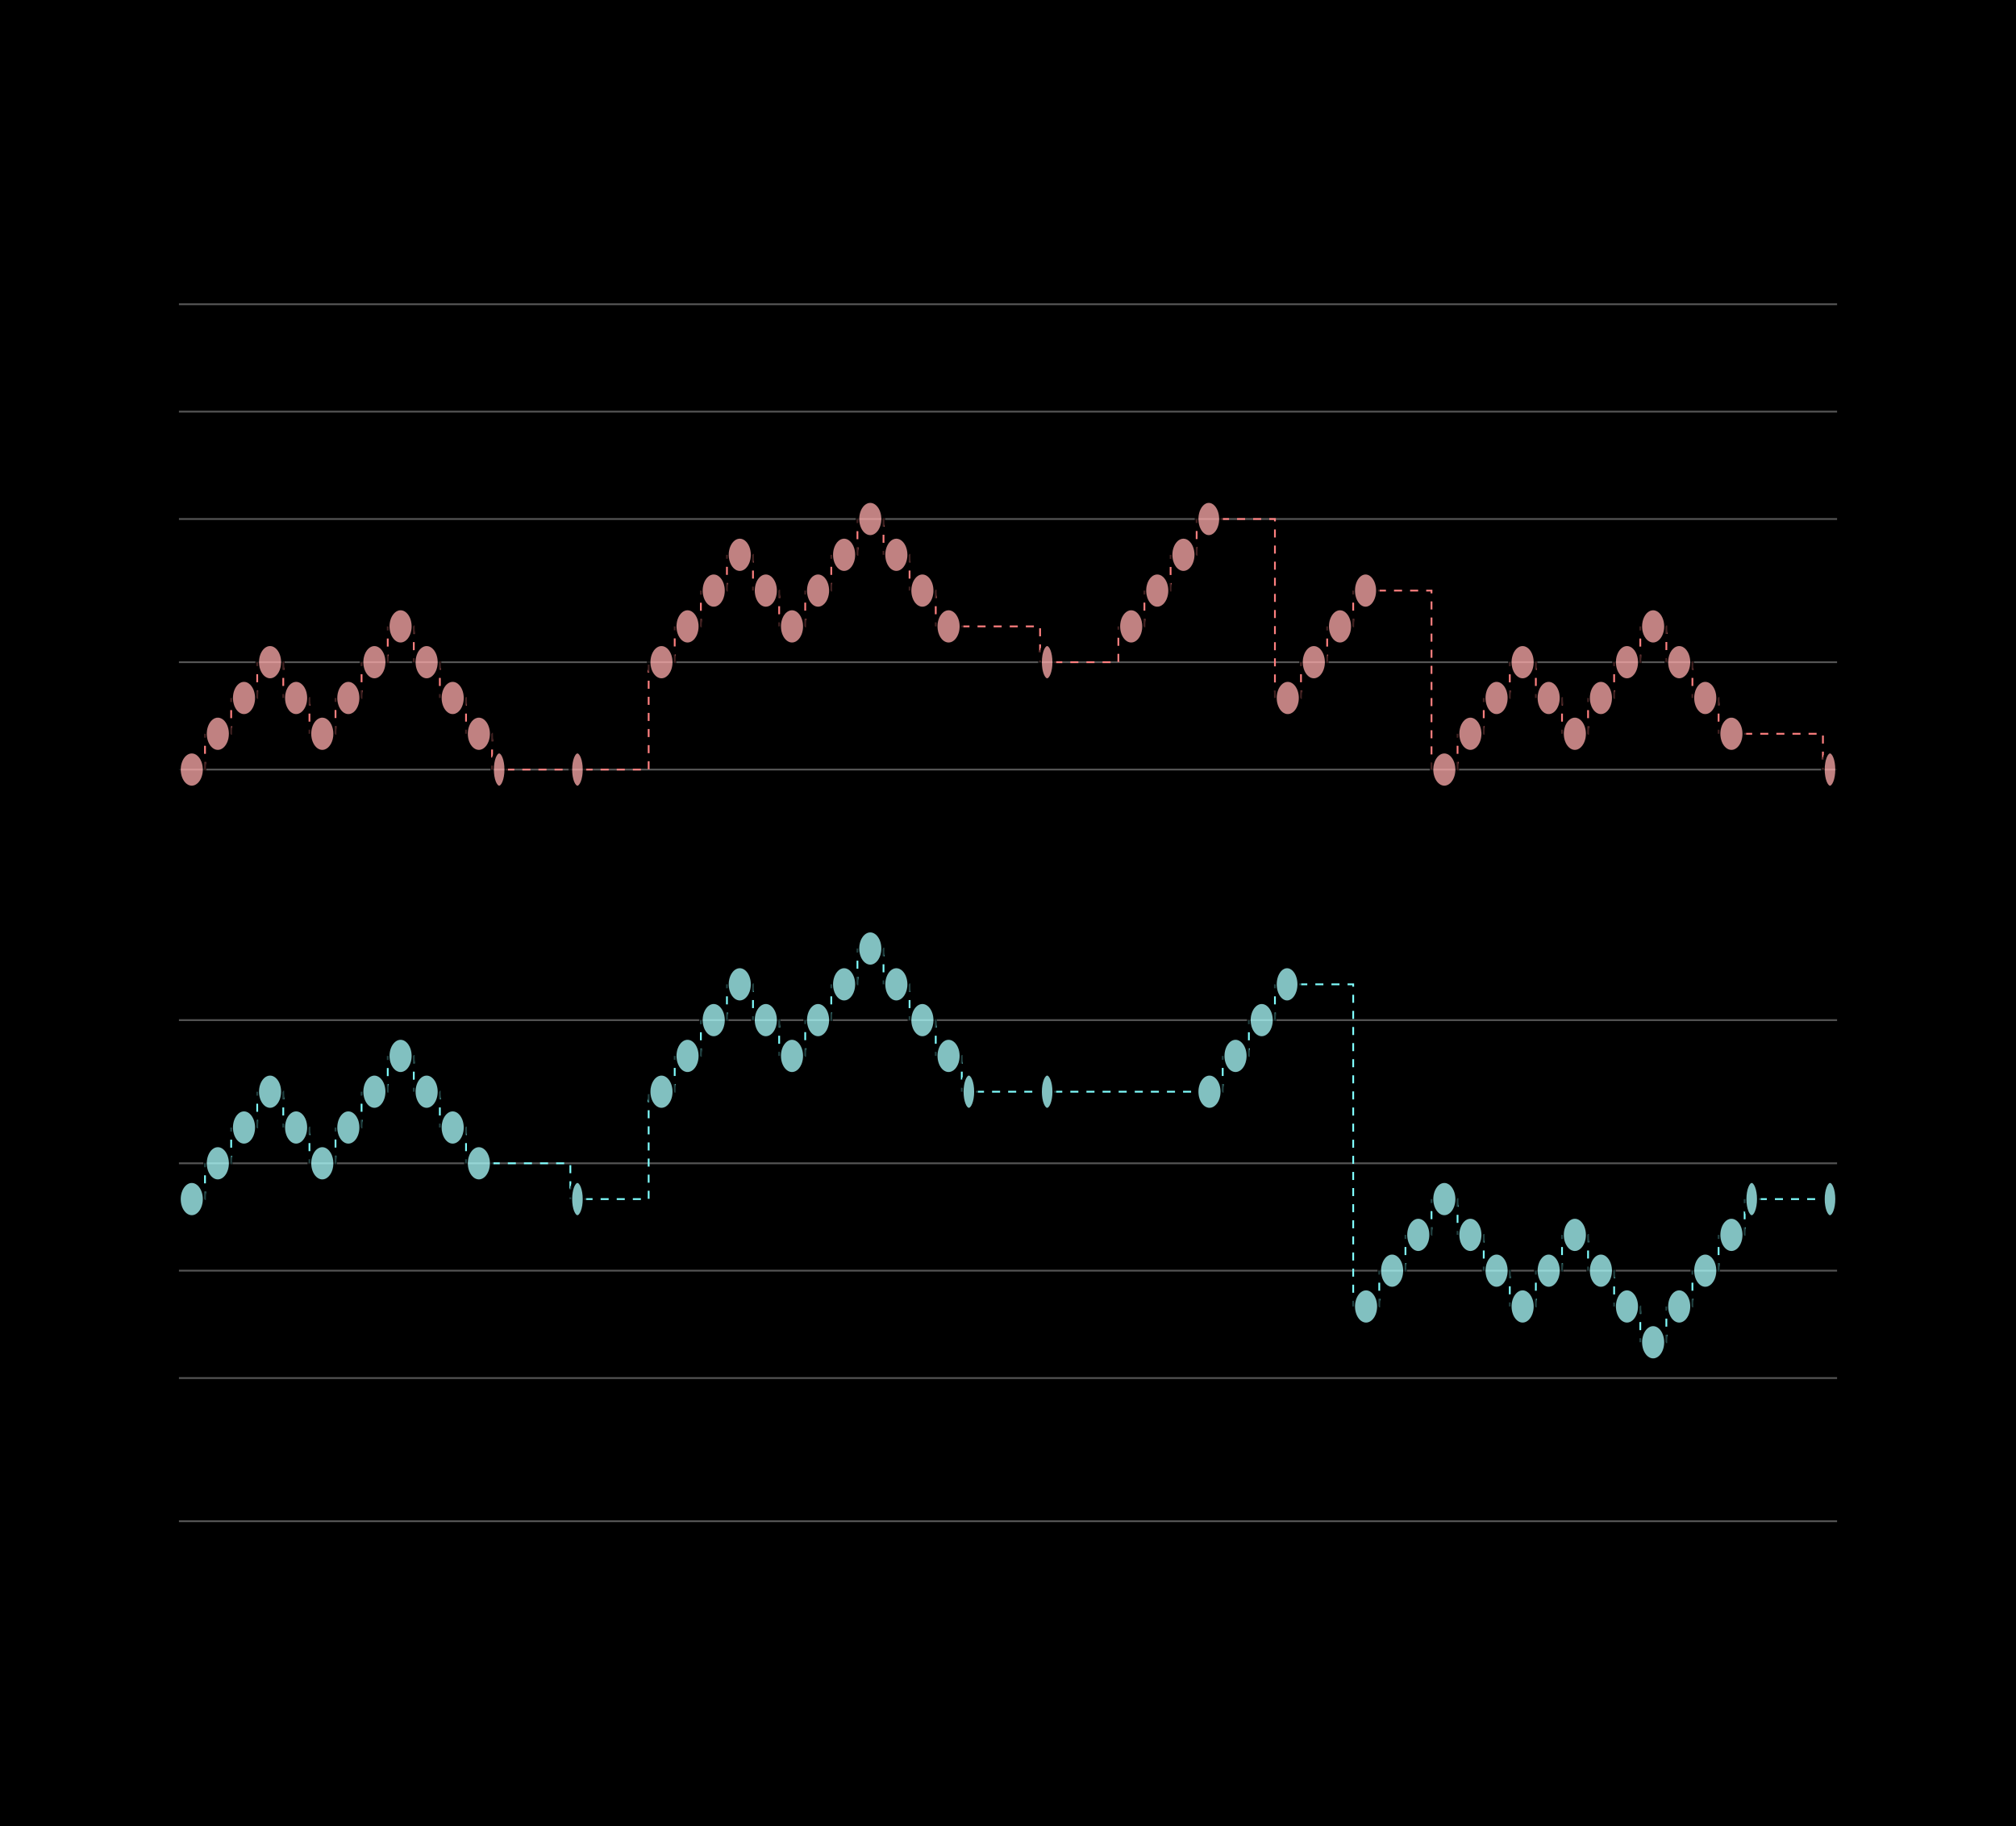
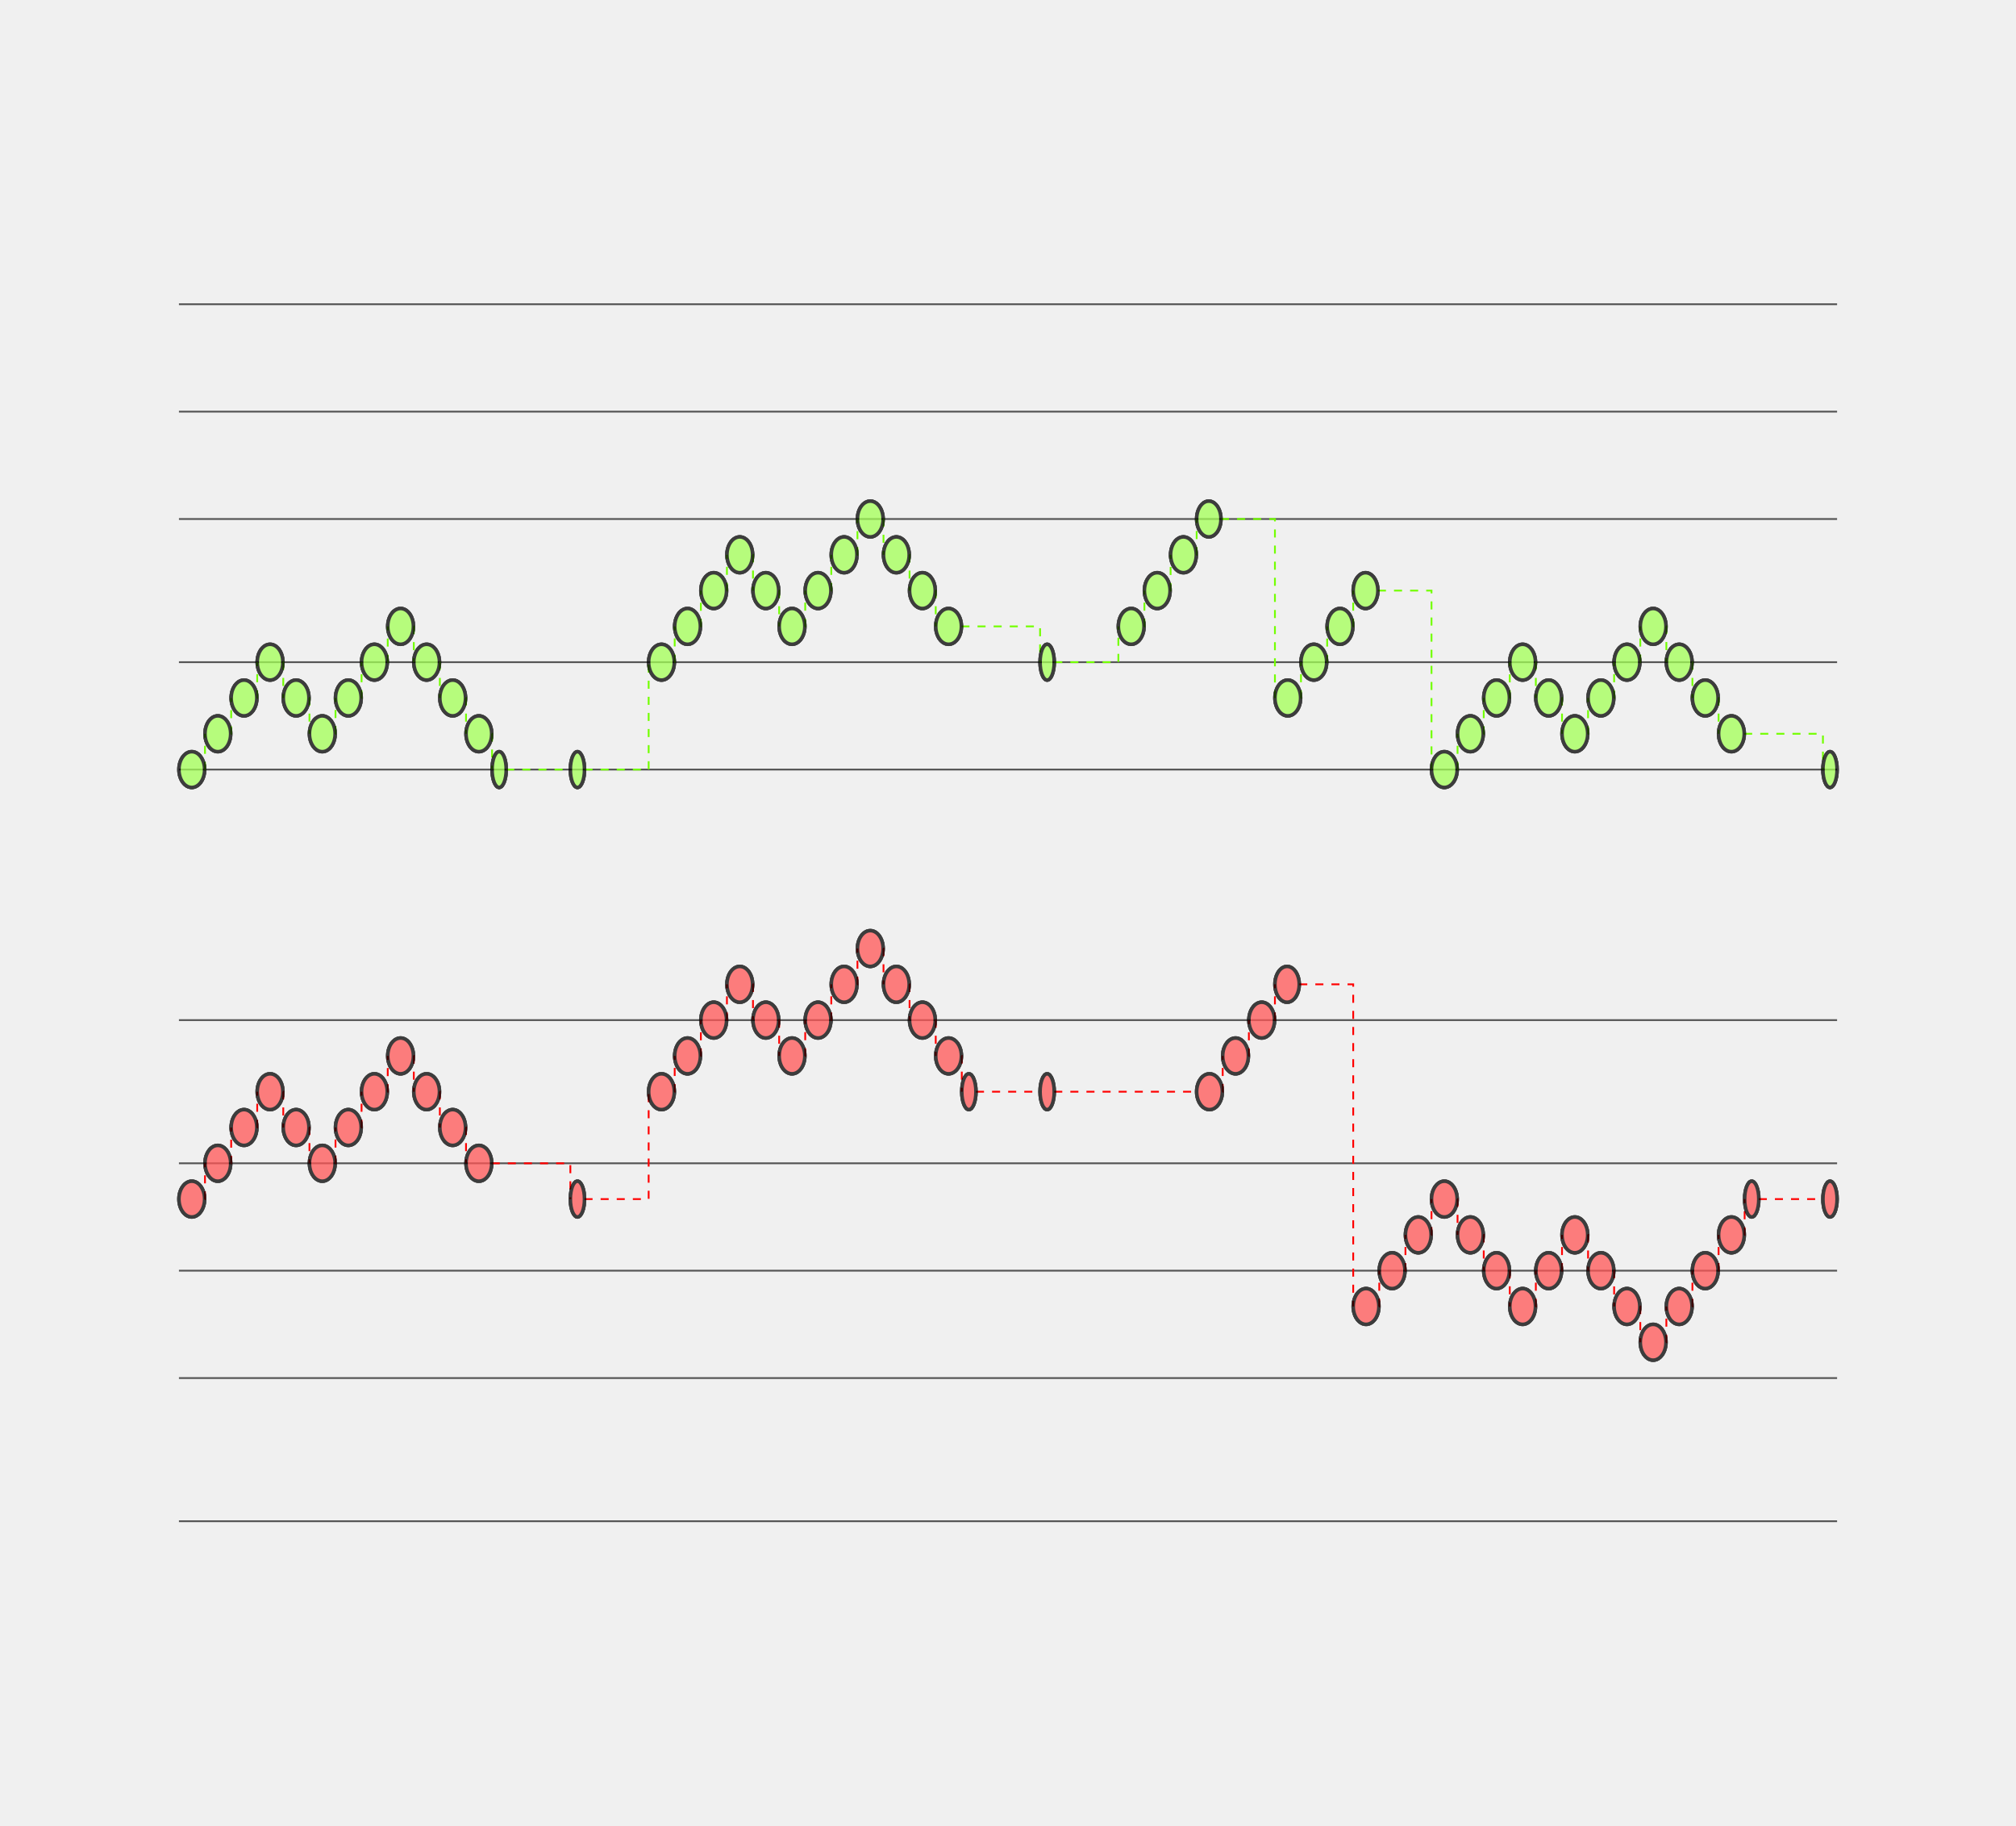
<svg xmlns="http://www.w3.org/2000/svg" version="1.1" viewPort="0 40 13.238 41" viewBox="-50 -50 563.324 510" width="563.324" height="510">
  <filter id="constantOpacity">
    <feComponentTransfer>
      <feFuncA type="table" tableValues="0 .5 .5" />
    </feComponentTransfer>
  </filter>
-   <rect class="background" x="-500%" y="-500%" width="1000%" height="1000%" style="fill:black" />
+   <rect class="background" x="-500%" y="-500%" width="1000%" height="1000%" style="fill:none" />
  <g transform="scale(35, -10) translate(0, -81)">
    <g class="staff-lines" stroke-width="0.5" stroke="#555555">
      <path vector-effect="non-scaling-stroke" d="M0 64.5 L13.238 64.5" />
      <path vector-effect="non-scaling-stroke" d="M0 67.5 L13.238 67.5" />
      <path vector-effect="non-scaling-stroke" d="M0 71.5 L13.238 71.5" />
      <path vector-effect="non-scaling-stroke" d="M0 74.5 L13.238 74.5" />
      <path vector-effect="non-scaling-stroke" d="M0 77.5 L13.238 77.5" />
      <path vector-effect="non-scaling-stroke" d="M0 43.5 L13.238 43.5" />
      <path vector-effect="non-scaling-stroke" d="M0 47.5 L13.238 47.5" />
      <path vector-effect="non-scaling-stroke" d="M0 50.5 L13.238 50.5" />
      <path vector-effect="non-scaling-stroke" d="M0 53.5 L13.238 53.5" />
      <path vector-effect="non-scaling-stroke" d="M0 57.5 L13.238 57.5" />
    </g>
    <g style="stroke-width:1; stroke:black;">
-       <g class="note-lines track-2" fill="none" stroke="hsl(180, 100%, 75%)" stroke-dasharray="2.25" vector-effect="non-scaling-stroke" stroke-width="0.5">
+       <g class="note-lines track-2" fill="none" stroke="hsl(0, 100%, 50%)" stroke-dasharray="2.25" vector-effect="non-scaling-stroke" stroke-width="0.5">
        <path vector-effect="non-scaling-stroke" d=" M0.205 52.5 L0.208 52.5 L0.208 53.5" />
        <path vector-effect="non-scaling-stroke" d=" M0.413 53.5 L0.417 53.5 L0.417 54.5" />
        <path vector-effect="non-scaling-stroke" d=" M0.622 54.5 L0.625 54.5 L0.625 55.5" />
        <path vector-effect="non-scaling-stroke" d=" M0.83 55.5 L0.833 55.5 L0.833 54.5" />
        <path vector-effect="non-scaling-stroke" d=" M1.038 54.5 L1.042 54.5 L1.042 53.5" />
        <path vector-effect="non-scaling-stroke" d=" M1.247 53.5 L1.25 53.5 L1.25 54.5" />
        <path vector-effect="non-scaling-stroke" d=" M1.455 54.5 L1.458 54.5 L1.458 55.5" />
        <path vector-effect="non-scaling-stroke" d=" M1.663 55.5 L1.667 55.5 L1.667 56.5" />
        <path vector-effect="non-scaling-stroke" d=" M1.872 56.5 L1.875 56.5 L1.875 55.5" />
        <path vector-effect="non-scaling-stroke" d=" M2.08 55.5 L2.083 55.5 L2.083 54.5" />
        <path vector-effect="non-scaling-stroke" d=" M2.288 54.5 L2.292 54.5 L2.292 53.5" />
        <path vector-effect="non-scaling-stroke" d=" M2.497 53.5 L3.125 53.5 L3.125 52.5" />
        <path vector-effect="non-scaling-stroke" d=" M3.238 52.5 L3.75 52.5 L3.75 55.5" />
        <path vector-effect="non-scaling-stroke" d=" M3.955 55.5 L3.958 55.5 L3.958 56.5" />
        <path vector-effect="non-scaling-stroke" d=" M4.163 56.5 L4.167 56.5 L4.167 57.5" />
        <path vector-effect="non-scaling-stroke" d=" M4.372 57.5 L4.375 57.5 L4.375 58.5" />
        <path vector-effect="non-scaling-stroke" d=" M4.58 58.5 L4.583 58.5 L4.583 57.5" />
        <path vector-effect="non-scaling-stroke" d=" M4.788 57.5 L4.792 57.5 L4.792 56.5" />
        <path vector-effect="non-scaling-stroke" d=" M4.997 56.5 L5 56.5 L5 57.5" />
        <path vector-effect="non-scaling-stroke" d=" M5.205 57.5 L5.208 57.5 L5.208 58.5" />
        <path vector-effect="non-scaling-stroke" d=" M5.413 58.5 L5.417 58.5 L5.417 59.5" />
        <path vector-effect="non-scaling-stroke" d=" M5.622 59.5 L5.625 59.5 L5.625 58.5" />
        <path vector-effect="non-scaling-stroke" d=" M5.83 58.5 L5.833 58.5 L5.833 57.5" />
        <path vector-effect="non-scaling-stroke" d=" M6.038 57.5 L6.042 57.5 L6.042 56.5" />
        <path vector-effect="non-scaling-stroke" d=" M6.247 56.5 L6.25 56.5 L6.25 55.5" />
        <path vector-effect="non-scaling-stroke" d=" M6.363 55.5 L6.875 55.5 L6.875 55.5" />
        <path vector-effect="non-scaling-stroke" d=" M6.988 55.5 L8.125 55.5 L8.125 55.5" />
        <path vector-effect="non-scaling-stroke" d=" M8.33 55.5 L8.333 55.5 L8.333 56.5" />
        <path vector-effect="non-scaling-stroke" d=" M8.538 56.5 L8.542 56.5 L8.542 57.5" />
        <path vector-effect="non-scaling-stroke" d=" M8.747 57.5 L8.75 57.5 L8.75 58.5" />
        <path vector-effect="non-scaling-stroke" d=" M8.944 58.5 L9.375 58.5 L9.375 49.5" />
        <path vector-effect="non-scaling-stroke" d=" M9.58 49.5 L9.583 49.5 L9.583 50.5" />
        <path vector-effect="non-scaling-stroke" d=" M9.788 50.5 L9.792 50.5 L9.792 51.5" />
        <path vector-effect="non-scaling-stroke" d=" M9.997 51.5 L10 51.5 L10 52.5" />
        <path vector-effect="non-scaling-stroke" d=" M10.205 52.5 L10.208 52.5 L10.208 51.5" />
        <path vector-effect="non-scaling-stroke" d=" M10.413 51.5 L10.417 51.5 L10.417 50.5" />
        <path vector-effect="non-scaling-stroke" d=" M10.621 50.5 L10.625 50.5 L10.625 49.5" />
        <path vector-effect="non-scaling-stroke" d=" M10.83 49.5 L10.833 49.5 L10.833 50.5" />
        <path vector-effect="non-scaling-stroke" d=" M11.038 50.5 L11.042 50.5 L11.042 51.5" />
        <path vector-effect="non-scaling-stroke" d=" M11.246 51.5 L11.25 51.5 L11.25 50.5" />
        <path vector-effect="non-scaling-stroke" d=" M11.455 50.5 L11.458 50.5 L11.458 49.5" />
        <path vector-effect="non-scaling-stroke" d=" M11.663 49.5 L11.667 49.5 L11.667 48.5" />
        <path vector-effect="non-scaling-stroke" d=" M11.871 48.5 L11.875 48.5 L11.875 49.5" />
        <path vector-effect="non-scaling-stroke" d=" M12.08 49.5 L12.083 49.5 L12.083 50.5" />
        <path vector-effect="non-scaling-stroke" d=" M12.288 50.5 L12.292 50.5 L12.292 51.5" />
        <path vector-effect="non-scaling-stroke" d=" M12.496 51.5 L12.5 51.5 L12.5 52.5" />
        <path vector-effect="non-scaling-stroke" d=" M12.613 52.5 L13.125 52.5 L13.125 52.5" />
      </g>
-       <g class="note-lines track-1" fill="none" stroke="hsl(0, 100%, 75%)" stroke-dasharray="2.25" vector-effect="non-scaling-stroke" stroke-width="0.5">
+       <g class="note-lines track-1" fill="none" stroke="hsl(93, 100%, 50%)" stroke-dasharray="2.25" vector-effect="non-scaling-stroke" stroke-width="0.5">
        <path vector-effect="non-scaling-stroke" d=" M0.205 64.5 L0.208 64.5 L0.208 65.5" />
        <path vector-effect="non-scaling-stroke" d=" M0.413 65.5 L0.417 65.5 L0.417 66.5" />
        <path vector-effect="non-scaling-stroke" d=" M0.622 66.5 L0.625 66.5 L0.625 67.5" />
        <path vector-effect="non-scaling-stroke" d=" M0.83 67.5 L0.833 67.5 L0.833 66.5" />
        <path vector-effect="non-scaling-stroke" d=" M1.038 66.5 L1.042 66.5 L1.042 65.5" />
        <path vector-effect="non-scaling-stroke" d=" M1.247 65.5 L1.25 65.5 L1.25 66.5" />
        <path vector-effect="non-scaling-stroke" d=" M1.455 66.5 L1.458 66.5 L1.458 67.5" />
        <path vector-effect="non-scaling-stroke" d=" M1.663 67.5 L1.667 67.5 L1.667 68.5" />
        <path vector-effect="non-scaling-stroke" d=" M1.872 68.5 L1.875 68.5 L1.875 67.5" />
        <path vector-effect="non-scaling-stroke" d=" M2.08 67.5 L2.083 67.5 L2.083 66.5" />
        <path vector-effect="non-scaling-stroke" d=" M2.288 66.5 L2.292 66.5 L2.292 65.5" />
        <path vector-effect="non-scaling-stroke" d=" M2.497 65.5 L2.5 65.5 L2.5 64.5" />
        <path vector-effect="non-scaling-stroke" d=" M2.613 64.5 L3.125 64.5 L3.125 64.5" />
        <path vector-effect="non-scaling-stroke" d=" M3.238 64.5 L3.75 64.5 L3.75 67.5" />
        <path vector-effect="non-scaling-stroke" d=" M3.955 67.5 L3.958 67.5 L3.958 68.5" />
        <path vector-effect="non-scaling-stroke" d=" M4.163 68.5 L4.167 68.5 L4.167 69.5" />
        <path vector-effect="non-scaling-stroke" d=" M4.372 69.5 L4.375 69.5 L4.375 70.5" />
        <path vector-effect="non-scaling-stroke" d=" M4.58 70.5 L4.583 70.5 L4.583 69.5" />
        <path vector-effect="non-scaling-stroke" d=" M4.788 69.5 L4.792 69.5 L4.792 68.5" />
        <path vector-effect="non-scaling-stroke" d=" M4.997 68.5 L5 68.5 L5 69.5" />
        <path vector-effect="non-scaling-stroke" d=" M5.205 69.5 L5.208 69.5 L5.208 70.5" />
        <path vector-effect="non-scaling-stroke" d=" M5.413 70.5 L5.417 70.5 L5.417 71.5" />
        <path vector-effect="non-scaling-stroke" d=" M5.622 71.5 L5.625 71.5 L5.625 70.5" />
        <path vector-effect="non-scaling-stroke" d=" M5.83 70.5 L5.833 70.5 L5.833 69.5" />
        <path vector-effect="non-scaling-stroke" d=" M6.038 69.5 L6.042 69.5 L6.042 68.5" />
        <path vector-effect="non-scaling-stroke" d=" M6.247 68.5 L6.875 68.5 L6.875 67.5" />
        <path vector-effect="non-scaling-stroke" d=" M6.988 67.5 L7.5 67.5 L7.5 68.5" />
        <path vector-effect="non-scaling-stroke" d=" M7.705 68.5 L7.708 68.5 L7.708 69.5" />
        <path vector-effect="non-scaling-stroke" d=" M7.913 69.5 L7.917 69.5 L7.917 70.5" />
        <path vector-effect="non-scaling-stroke" d=" M8.122 70.5 L8.125 70.5 L8.125 71.5" />
        <path vector-effect="non-scaling-stroke" d=" M8.319 71.5 L8.75 71.5 L8.75 66.5" />
        <path vector-effect="non-scaling-stroke" d=" M8.955 66.5 L8.958 66.5 L8.958 67.5" />
        <path vector-effect="non-scaling-stroke" d=" M9.163 67.5 L9.167 67.5 L9.167 68.5" />
        <path vector-effect="non-scaling-stroke" d=" M9.372 68.5 L9.375 68.5 L9.375 69.5" />
        <path vector-effect="non-scaling-stroke" d=" M9.572 69.5 L10 69.5 L10 64.5" />
        <path vector-effect="non-scaling-stroke" d=" M10.205 64.5 L10.208 64.5 L10.208 65.5" />
        <path vector-effect="non-scaling-stroke" d=" M10.413 65.5 L10.417 65.5 L10.417 66.5" />
        <path vector-effect="non-scaling-stroke" d=" M10.621 66.5 L10.625 66.5 L10.625 67.5" />
        <path vector-effect="non-scaling-stroke" d=" M10.83 67.5 L10.833 67.5 L10.833 66.5" />
        <path vector-effect="non-scaling-stroke" d=" M11.038 66.5 L11.042 66.5 L11.042 65.5" />
        <path vector-effect="non-scaling-stroke" d=" M11.246 65.5 L11.25 65.5 L11.25 66.5" />
        <path vector-effect="non-scaling-stroke" d=" M11.455 66.5 L11.458 66.5 L11.458 67.5" />
        <path vector-effect="non-scaling-stroke" d=" M11.663 67.5 L11.667 67.5 L11.667 68.5" />
        <path vector-effect="non-scaling-stroke" d=" M11.871 68.5 L11.875 68.5 L11.875 67.5" />
        <path vector-effect="non-scaling-stroke" d=" M12.08 67.5 L12.083 67.5 L12.083 66.5" />
        <path vector-effect="non-scaling-stroke" d=" M12.288 66.5 L12.292 66.5 L12.292 65.5" />
        <path vector-effect="non-scaling-stroke" d=" M12.496 65.5 L13.125 65.5 L13.125 64.5" />
      </g>
      <g opacity="0.5" class="note-backdrops track-2" style="fill:white;">
        <g class="note key-52 ont-0d000 offt-0d205">
          <rect vector-effect="non-scaling-stroke" rx="1" ry="1" x="0" y="52" width="0.205" height="1" />
        </g>
        <g class="note key-53 ont-0d208 offt-0d413">
          <rect vector-effect="non-scaling-stroke" rx="1" ry="1" x="0.208" y="53" width="0.205" height="1" />
        </g>
        <g class="note key-54 ont-0d417 offt-0d622">
          <rect vector-effect="non-scaling-stroke" rx="1" ry="1" x="0.417" y="54" width="0.205" height="1" />
        </g>
        <g class="note key-55 ont-0d625 offt-0d830">
          <rect vector-effect="non-scaling-stroke" rx="1" ry="1" x="0.625" y="55" width="0.205" height="1" />
        </g>
        <g class="note key-54 ont-0d833 offt-1d038">
          <rect vector-effect="non-scaling-stroke" rx="1" ry="1" x="0.833" y="54" width="0.205" height="1" />
        </g>
        <g class="note key-53 ont-1d042 offt-1d247">
          <rect vector-effect="non-scaling-stroke" rx="1" ry="1" x="1.042" y="53" width="0.205" height="1" />
        </g>
        <g class="note key-54 ont-1d250 offt-1d455">
          <rect vector-effect="non-scaling-stroke" rx="1" ry="1" x="1.25" y="54" width="0.205" height="1" />
        </g>
        <g class="note key-55 ont-1d458 offt-1d663">
          <rect vector-effect="non-scaling-stroke" rx="1" ry="1" x="1.458" y="55" width="0.205" height="1" />
        </g>
        <g class="note key-56 ont-1d667 offt-1d872">
          <rect vector-effect="non-scaling-stroke" rx="1" ry="1" x="1.667" y="56" width="0.205" height="1" />
        </g>
        <g class="note key-55 ont-1d875 offt-2d080">
          <rect vector-effect="non-scaling-stroke" rx="1" ry="1" x="1.875" y="55" width="0.205" height="1" />
        </g>
        <g class="note key-54 ont-2d083 offt-2d288">
          <rect vector-effect="non-scaling-stroke" rx="1" ry="1" x="2.083" y="54" width="0.205" height="1" />
        </g>
        <g class="note key-53 ont-2d292 offt-2d497">
          <rect vector-effect="non-scaling-stroke" rx="1" ry="1" x="2.292" y="53" width="0.205" height="1" />
        </g>
        <g class="note key-52 ont-3d125 offt-3d238">
          <rect vector-effect="non-scaling-stroke" rx="1" ry="1" x="3.125" y="52" width="0.113" height="1" />
        </g>
        <g class="note key-55 ont-3d750 offt-3d955">
          <rect vector-effect="non-scaling-stroke" rx="1" ry="1" x="3.75" y="55" width="0.205" height="1" />
        </g>
        <g class="note key-56 ont-3d958 offt-4d163">
          <rect vector-effect="non-scaling-stroke" rx="1" ry="1" x="3.958" y="56" width="0.205" height="1" />
        </g>
        <g class="note key-57 ont-4d167 offt-4d372">
          <rect vector-effect="non-scaling-stroke" rx="1" ry="1" x="4.167" y="57" width="0.205" height="1" />
        </g>
        <g class="note key-58 ont-4d375 offt-4d580">
          <rect vector-effect="non-scaling-stroke" rx="1" ry="1" x="4.375" y="58" width="0.205" height="1" />
        </g>
        <g class="note key-57 ont-4d583 offt-4d788">
          <rect vector-effect="non-scaling-stroke" rx="1" ry="1" x="4.583" y="57" width="0.205" height="1" />
        </g>
        <g class="note key-56 ont-4d792 offt-4d997">
          <rect vector-effect="non-scaling-stroke" rx="1" ry="1" x="4.792" y="56" width="0.205" height="1" />
        </g>
        <g class="note key-57 ont-5d000 offt-5d205">
          <rect vector-effect="non-scaling-stroke" rx="1" ry="1" x="5" y="57" width="0.205" height="1" />
        </g>
        <g class="note key-58 ont-5d208 offt-5d413">
          <rect vector-effect="non-scaling-stroke" rx="1" ry="1" x="5.208" y="58" width="0.205" height="1" />
        </g>
        <g class="note key-59 ont-5d417 offt-5d622 maxima">
          <rect vector-effect="non-scaling-stroke" rx="1" ry="1" x="5.417" y="59" width="0.205" height="1" />
        </g>
        <g class="note key-58 ont-5d625 offt-5d830">
          <rect vector-effect="non-scaling-stroke" rx="1" ry="1" x="5.625" y="58" width="0.205" height="1" />
        </g>
        <g class="note key-57 ont-5d833 offt-6d038">
          <rect vector-effect="non-scaling-stroke" rx="1" ry="1" x="5.833" y="57" width="0.205" height="1" />
        </g>
        <g class="note key-56 ont-6d042 offt-6d247">
          <rect vector-effect="non-scaling-stroke" rx="1" ry="1" x="6.042" y="56" width="0.205" height="1" />
        </g>
        <g class="note key-55 ont-6d250 offt-6d363">
          <rect vector-effect="non-scaling-stroke" rx="1" ry="1" x="6.25" y="55" width="0.113" height="1" />
        </g>
        <g class="note key-55 ont-6d875 offt-6d988">
          <rect vector-effect="non-scaling-stroke" rx="1" ry="1" x="6.875" y="55" width="0.113" height="1" />
        </g>
        <g class="note key-55 ont-8d125 offt-8d330">
          <rect vector-effect="non-scaling-stroke" rx="1" ry="1" x="8.125" y="55" width="0.205" height="1" />
        </g>
        <g class="note key-56 ont-8d333 offt-8d538">
          <rect vector-effect="non-scaling-stroke" rx="1" ry="1" x="8.333" y="56" width="0.205" height="1" />
        </g>
        <g class="note key-57 ont-8d542 offt-8d747">
          <rect vector-effect="non-scaling-stroke" rx="1" ry="1" x="8.542" y="57" width="0.205" height="1" />
        </g>
        <g class="note key-58 ont-8d750 offt-8d944">
          <rect vector-effect="non-scaling-stroke" rx="1" ry="1" x="8.75" y="58" width="0.194" height="1" />
        </g>
        <g class="note key-49 ont-9d375 offt-9d580">
          <rect vector-effect="non-scaling-stroke" rx="1" ry="1" x="9.375" y="49" width="0.205" height="1" />
        </g>
        <g class="note key-50 ont-9d583 offt-9d788">
          <rect vector-effect="non-scaling-stroke" rx="1" ry="1" x="9.583" y="50" width="0.205" height="1" />
        </g>
        <g class="note key-51 ont-9d792 offt-9d997">
          <rect vector-effect="non-scaling-stroke" rx="1" ry="1" x="9.792" y="51" width="0.205" height="1" />
        </g>
        <g class="note key-52 ont-10d000 offt-10d205">
          <rect vector-effect="non-scaling-stroke" rx="1" ry="1" x="10" y="52" width="0.205" height="1" />
        </g>
        <g class="note key-51 ont-10d208 offt-10d413">
          <rect vector-effect="non-scaling-stroke" rx="1" ry="1" x="10.208" y="51" width="0.205" height="1" />
        </g>
        <g class="note key-50 ont-10d417 offt-10d622">
          <rect vector-effect="non-scaling-stroke" rx="1" ry="1" x="10.417" y="50" width="0.205" height="1" />
        </g>
        <g class="note key-49 ont-10d625 offt-10d830">
          <rect vector-effect="non-scaling-stroke" rx="1" ry="1" x="10.625" y="49" width="0.205" height="1" />
        </g>
        <g class="note key-50 ont-10d833 offt-11d038">
          <rect vector-effect="non-scaling-stroke" rx="1" ry="1" x="10.833" y="50" width="0.205" height="1" />
        </g>
        <g class="note key-51 ont-11d042 offt-11d247">
          <rect vector-effect="non-scaling-stroke" rx="1" ry="1" x="11.042" y="51" width="0.205" height="1" />
        </g>
        <g class="note key-50 ont-11d250 offt-11d455">
          <rect vector-effect="non-scaling-stroke" rx="1" ry="1" x="11.25" y="50" width="0.205" height="1" />
        </g>
        <g class="note key-49 ont-11d458 offt-11d663">
          <rect vector-effect="non-scaling-stroke" rx="1" ry="1" x="11.458" y="49" width="0.205" height="1" />
        </g>
        <g class="note key-48 ont-11d667 offt-11d872 minima">
          <rect vector-effect="non-scaling-stroke" rx="1" ry="1" x="11.667" y="48" width="0.205" height="1" />
        </g>
        <g class="note key-49 ont-11d875 offt-12d080">
          <rect vector-effect="non-scaling-stroke" rx="1" ry="1" x="11.875" y="49" width="0.205" height="1" />
        </g>
        <g class="note key-50 ont-12d083 offt-12d288">
          <rect vector-effect="non-scaling-stroke" rx="1" ry="1" x="12.083" y="50" width="0.205" height="1" />
        </g>
        <g class="note key-51 ont-12d292 offt-12d497">
          <rect vector-effect="non-scaling-stroke" rx="1" ry="1" x="12.292" y="51" width="0.205" height="1" />
        </g>
        <g class="note key-52 ont-12d500 offt-12d613">
          <rect vector-effect="non-scaling-stroke" rx="1" ry="1" x="12.5" y="52" width="0.113" height="1" />
        </g>
        <g class="note key-52 ont-13d125 offt-13d238">
          <rect vector-effect="non-scaling-stroke" rx="1" ry="1" x="13.125" y="52" width="0.113" height="1" />
        </g>
      </g>
      <g opacity="0.5" class="note-backdrops track-1" style="fill:white;">
        <g class="note key-64 ont-0d000 offt-0d205 minima">
          <rect vector-effect="non-scaling-stroke" rx="1" ry="1" x="0" y="64" width="0.205" height="1" />
        </g>
        <g class="note key-65 ont-0d208 offt-0d413">
          <rect vector-effect="non-scaling-stroke" rx="1" ry="1" x="0.208" y="65" width="0.205" height="1" />
        </g>
        <g class="note key-66 ont-0d417 offt-0d622">
          <rect vector-effect="non-scaling-stroke" rx="1" ry="1" x="0.417" y="66" width="0.205" height="1" />
        </g>
        <g class="note key-67 ont-0d625 offt-0d830">
          <rect vector-effect="non-scaling-stroke" rx="1" ry="1" x="0.625" y="67" width="0.205" height="1" />
        </g>
        <g class="note key-66 ont-0d833 offt-1d038">
          <rect vector-effect="non-scaling-stroke" rx="1" ry="1" x="0.833" y="66" width="0.205" height="1" />
        </g>
        <g class="note key-65 ont-1d042 offt-1d247">
          <rect vector-effect="non-scaling-stroke" rx="1" ry="1" x="1.042" y="65" width="0.205" height="1" />
        </g>
        <g class="note key-66 ont-1d250 offt-1d455">
          <rect vector-effect="non-scaling-stroke" rx="1" ry="1" x="1.25" y="66" width="0.205" height="1" />
        </g>
        <g class="note key-67 ont-1d458 offt-1d663">
          <rect vector-effect="non-scaling-stroke" rx="1" ry="1" x="1.458" y="67" width="0.205" height="1" />
        </g>
        <g class="note key-68 ont-1d667 offt-1d872">
          <rect vector-effect="non-scaling-stroke" rx="1" ry="1" x="1.667" y="68" width="0.205" height="1" />
        </g>
        <g class="note key-67 ont-1d875 offt-2d080">
          <rect vector-effect="non-scaling-stroke" rx="1" ry="1" x="1.875" y="67" width="0.205" height="1" />
        </g>
        <g class="note key-66 ont-2d083 offt-2d288">
          <rect vector-effect="non-scaling-stroke" rx="1" ry="1" x="2.083" y="66" width="0.205" height="1" />
        </g>
        <g class="note key-65 ont-2d292 offt-2d497">
          <rect vector-effect="non-scaling-stroke" rx="1" ry="1" x="2.292" y="65" width="0.205" height="1" />
        </g>
        <g class="note key-64 ont-2d500 offt-2d613 minima">
          <rect vector-effect="non-scaling-stroke" rx="1" ry="1" x="2.5" y="64" width="0.113" height="1" />
        </g>
        <g class="note key-64 ont-3d125 offt-3d238 minima">
          <rect vector-effect="non-scaling-stroke" rx="1" ry="1" x="3.125" y="64" width="0.113" height="1" />
        </g>
        <g class="note key-67 ont-3d750 offt-3d955">
          <rect vector-effect="non-scaling-stroke" rx="1" ry="1" x="3.75" y="67" width="0.205" height="1" />
        </g>
        <g class="note key-68 ont-3d958 offt-4d163">
          <rect vector-effect="non-scaling-stroke" rx="1" ry="1" x="3.958" y="68" width="0.205" height="1" />
        </g>
        <g class="note key-69 ont-4d167 offt-4d372">
          <rect vector-effect="non-scaling-stroke" rx="1" ry="1" x="4.167" y="69" width="0.205" height="1" />
        </g>
        <g class="note key-70 ont-4d375 offt-4d580">
          <rect vector-effect="non-scaling-stroke" rx="1" ry="1" x="4.375" y="70" width="0.205" height="1" />
        </g>
        <g class="note key-69 ont-4d583 offt-4d788">
          <rect vector-effect="non-scaling-stroke" rx="1" ry="1" x="4.583" y="69" width="0.205" height="1" />
        </g>
        <g class="note key-68 ont-4d792 offt-4d997">
          <rect vector-effect="non-scaling-stroke" rx="1" ry="1" x="4.792" y="68" width="0.205" height="1" />
        </g>
        <g class="note key-69 ont-5d000 offt-5d205">
          <rect vector-effect="non-scaling-stroke" rx="1" ry="1" x="5" y="69" width="0.205" height="1" />
        </g>
        <g class="note key-70 ont-5d208 offt-5d413">
          <rect vector-effect="non-scaling-stroke" rx="1" ry="1" x="5.208" y="70" width="0.205" height="1" />
        </g>
        <g class="note key-71 ont-5d417 offt-5d622 maxima">
          <rect vector-effect="non-scaling-stroke" rx="1" ry="1" x="5.417" y="71" width="0.205" height="1" />
        </g>
        <g class="note key-70 ont-5d625 offt-5d830">
          <rect vector-effect="non-scaling-stroke" rx="1" ry="1" x="5.625" y="70" width="0.205" height="1" />
        </g>
        <g class="note key-69 ont-5d833 offt-6d038">
          <rect vector-effect="non-scaling-stroke" rx="1" ry="1" x="5.833" y="69" width="0.205" height="1" />
        </g>
        <g class="note key-68 ont-6d042 offt-6d247">
          <rect vector-effect="non-scaling-stroke" rx="1" ry="1" x="6.042" y="68" width="0.205" height="1" />
        </g>
        <g class="note key-67 ont-6d875 offt-6d988">
          <rect vector-effect="non-scaling-stroke" rx="1" ry="1" x="6.875" y="67" width="0.113" height="1" />
        </g>
        <g class="note key-68 ont-7d500 offt-7d705">
          <rect vector-effect="non-scaling-stroke" rx="1" ry="1" x="7.5" y="68" width="0.205" height="1" />
        </g>
        <g class="note key-69 ont-7d708 offt-7d913">
          <rect vector-effect="non-scaling-stroke" rx="1" ry="1" x="7.708" y="69" width="0.205" height="1" />
        </g>
        <g class="note key-70 ont-7d917 offt-8d122">
          <rect vector-effect="non-scaling-stroke" rx="1" ry="1" x="7.917" y="70" width="0.205" height="1" />
        </g>
        <g class="note key-71 ont-8d125 offt-8d319 maxima">
          <rect vector-effect="non-scaling-stroke" rx="1" ry="1" x="8.125" y="71" width="0.194" height="1" />
        </g>
        <g class="note key-66 ont-8d750 offt-8d955">
          <rect vector-effect="non-scaling-stroke" rx="1" ry="1" x="8.75" y="66" width="0.205" height="1" />
        </g>
        <g class="note key-67 ont-8d958 offt-9d163">
          <rect vector-effect="non-scaling-stroke" rx="1" ry="1" x="8.958" y="67" width="0.205" height="1" />
        </g>
        <g class="note key-68 ont-9d167 offt-9d372">
          <rect vector-effect="non-scaling-stroke" rx="1" ry="1" x="9.167" y="68" width="0.205" height="1" />
        </g>
        <g class="note key-69 ont-9d375 offt-9d572">
          <rect vector-effect="non-scaling-stroke" rx="1" ry="1" x="9.375" y="69" width="0.197" height="1" />
        </g>
        <g class="note key-64 ont-10d000 offt-10d205 minima">
          <rect vector-effect="non-scaling-stroke" rx="1" ry="1" x="10" y="64" width="0.205" height="1" />
        </g>
        <g class="note key-65 ont-10d208 offt-10d413">
          <rect vector-effect="non-scaling-stroke" rx="1" ry="1" x="10.208" y="65" width="0.205" height="1" />
        </g>
        <g class="note key-66 ont-10d417 offt-10d622">
          <rect vector-effect="non-scaling-stroke" rx="1" ry="1" x="10.417" y="66" width="0.205" height="1" />
        </g>
        <g class="note key-67 ont-10d625 offt-10d830">
          <rect vector-effect="non-scaling-stroke" rx="1" ry="1" x="10.625" y="67" width="0.205" height="1" />
        </g>
        <g class="note key-66 ont-10d833 offt-11d038">
          <rect vector-effect="non-scaling-stroke" rx="1" ry="1" x="10.833" y="66" width="0.205" height="1" />
        </g>
        <g class="note key-65 ont-11d042 offt-11d247">
          <rect vector-effect="non-scaling-stroke" rx="1" ry="1" x="11.042" y="65" width="0.205" height="1" />
        </g>
        <g class="note key-66 ont-11d250 offt-11d455">
          <rect vector-effect="non-scaling-stroke" rx="1" ry="1" x="11.25" y="66" width="0.205" height="1" />
        </g>
        <g class="note key-67 ont-11d458 offt-11d663">
          <rect vector-effect="non-scaling-stroke" rx="1" ry="1" x="11.458" y="67" width="0.205" height="1" />
        </g>
        <g class="note key-68 ont-11d667 offt-11d872">
          <rect vector-effect="non-scaling-stroke" rx="1" ry="1" x="11.667" y="68" width="0.205" height="1" />
        </g>
        <g class="note key-67 ont-11d875 offt-12d080">
          <rect vector-effect="non-scaling-stroke" rx="1" ry="1" x="11.875" y="67" width="0.205" height="1" />
        </g>
        <g class="note key-66 ont-12d083 offt-12d288">
          <rect vector-effect="non-scaling-stroke" rx="1" ry="1" x="12.083" y="66" width="0.205" height="1" />
        </g>
        <g class="note key-65 ont-12d292 offt-12d497">
          <rect vector-effect="non-scaling-stroke" rx="1" ry="1" x="12.292" y="65" width="0.205" height="1" />
        </g>
        <g class="note key-64 ont-13d125 offt-13d238 minima">
          <rect vector-effect="non-scaling-stroke" rx="1" ry="1" x="13.125" y="64" width="0.113" height="1" />
        </g>
      </g>
-       <g class="track-2" filter="url(#constantOpacity)" style="opacity:1; fill:hsl(180, 100%, 75%);">
+       <g class="track-2" filter="url(#constantOpacity)" style="opacity:1; fill:hsl(00, 100%, 50%);">
        <g class="note key-52 ont-0d000 offt-0d205">
          <rect vector-effect="non-scaling-stroke" rx="1" ry="1" x="0" y="52" width="0.205" height="1" />
        </g>
        <g class="note key-53 ont-0d208 offt-0d413">
          <rect vector-effect="non-scaling-stroke" rx="1" ry="1" x="0.208" y="53" width="0.205" height="1" />
        </g>
        <g class="note key-54 ont-0d417 offt-0d622">
          <rect vector-effect="non-scaling-stroke" rx="1" ry="1" x="0.417" y="54" width="0.205" height="1" />
        </g>
        <g class="note key-55 ont-0d625 offt-0d830">
          <rect vector-effect="non-scaling-stroke" rx="1" ry="1" x="0.625" y="55" width="0.205" height="1" />
        </g>
        <g class="note key-54 ont-0d833 offt-1d038">
          <rect vector-effect="non-scaling-stroke" rx="1" ry="1" x="0.833" y="54" width="0.205" height="1" />
        </g>
        <g class="note key-53 ont-1d042 offt-1d247">
          <rect vector-effect="non-scaling-stroke" rx="1" ry="1" x="1.042" y="53" width="0.205" height="1" />
        </g>
        <g class="note key-54 ont-1d250 offt-1d455">
          <rect vector-effect="non-scaling-stroke" rx="1" ry="1" x="1.25" y="54" width="0.205" height="1" />
        </g>
        <g class="note key-55 ont-1d458 offt-1d663">
          <rect vector-effect="non-scaling-stroke" rx="1" ry="1" x="1.458" y="55" width="0.205" height="1" />
        </g>
        <g class="note key-56 ont-1d667 offt-1d872">
          <rect vector-effect="non-scaling-stroke" rx="1" ry="1" x="1.667" y="56" width="0.205" height="1" />
        </g>
        <g class="note key-55 ont-1d875 offt-2d080">
          <rect vector-effect="non-scaling-stroke" rx="1" ry="1" x="1.875" y="55" width="0.205" height="1" />
        </g>
        <g class="note key-54 ont-2d083 offt-2d288">
          <rect vector-effect="non-scaling-stroke" rx="1" ry="1" x="2.083" y="54" width="0.205" height="1" />
        </g>
        <g class="note key-53 ont-2d292 offt-2d497">
          <rect vector-effect="non-scaling-stroke" rx="1" ry="1" x="2.292" y="53" width="0.205" height="1" />
        </g>
        <g class="note key-52 ont-3d125 offt-3d238">
          <rect vector-effect="non-scaling-stroke" rx="1" ry="1" x="3.125" y="52" width="0.113" height="1" />
        </g>
        <g class="note key-55 ont-3d750 offt-3d955">
          <rect vector-effect="non-scaling-stroke" rx="1" ry="1" x="3.75" y="55" width="0.205" height="1" />
        </g>
        <g class="note key-56 ont-3d958 offt-4d163">
          <rect vector-effect="non-scaling-stroke" rx="1" ry="1" x="3.958" y="56" width="0.205" height="1" />
        </g>
        <g class="note key-57 ont-4d167 offt-4d372">
          <rect vector-effect="non-scaling-stroke" rx="1" ry="1" x="4.167" y="57" width="0.205" height="1" />
        </g>
        <g class="note key-58 ont-4d375 offt-4d580">
          <rect vector-effect="non-scaling-stroke" rx="1" ry="1" x="4.375" y="58" width="0.205" height="1" />
        </g>
        <g class="note key-57 ont-4d583 offt-4d788">
          <rect vector-effect="non-scaling-stroke" rx="1" ry="1" x="4.583" y="57" width="0.205" height="1" />
        </g>
        <g class="note key-56 ont-4d792 offt-4d997">
          <rect vector-effect="non-scaling-stroke" rx="1" ry="1" x="4.792" y="56" width="0.205" height="1" />
        </g>
        <g class="note key-57 ont-5d000 offt-5d205">
          <rect vector-effect="non-scaling-stroke" rx="1" ry="1" x="5" y="57" width="0.205" height="1" />
        </g>
        <g class="note key-58 ont-5d208 offt-5d413">
          <rect vector-effect="non-scaling-stroke" rx="1" ry="1" x="5.208" y="58" width="0.205" height="1" />
        </g>
        <g class="note key-59 ont-5d417 offt-5d622 maxima">
          <rect vector-effect="non-scaling-stroke" rx="1" ry="1" x="5.417" y="59" width="0.205" height="1" />
        </g>
        <g class="note key-58 ont-5d625 offt-5d830">
          <rect vector-effect="non-scaling-stroke" rx="1" ry="1" x="5.625" y="58" width="0.205" height="1" />
        </g>
        <g class="note key-57 ont-5d833 offt-6d038">
          <rect vector-effect="non-scaling-stroke" rx="1" ry="1" x="5.833" y="57" width="0.205" height="1" />
        </g>
        <g class="note key-56 ont-6d042 offt-6d247">
          <rect vector-effect="non-scaling-stroke" rx="1" ry="1" x="6.042" y="56" width="0.205" height="1" />
        </g>
        <g class="note key-55 ont-6d250 offt-6d363">
          <rect vector-effect="non-scaling-stroke" rx="1" ry="1" x="6.25" y="55" width="0.113" height="1" />
        </g>
        <g class="note key-55 ont-6d875 offt-6d988">
          <rect vector-effect="non-scaling-stroke" rx="1" ry="1" x="6.875" y="55" width="0.113" height="1" />
        </g>
        <g class="note key-55 ont-8d125 offt-8d330">
          <rect vector-effect="non-scaling-stroke" rx="1" ry="1" x="8.125" y="55" width="0.205" height="1" />
        </g>
        <g class="note key-56 ont-8d333 offt-8d538">
          <rect vector-effect="non-scaling-stroke" rx="1" ry="1" x="8.333" y="56" width="0.205" height="1" />
        </g>
        <g class="note key-57 ont-8d542 offt-8d747">
          <rect vector-effect="non-scaling-stroke" rx="1" ry="1" x="8.542" y="57" width="0.205" height="1" />
        </g>
        <g class="note key-58 ont-8d750 offt-8d944">
          <rect vector-effect="non-scaling-stroke" rx="1" ry="1" x="8.75" y="58" width="0.194" height="1" />
        </g>
        <g class="note key-49 ont-9d375 offt-9d580">
          <rect vector-effect="non-scaling-stroke" rx="1" ry="1" x="9.375" y="49" width="0.205" height="1" />
        </g>
        <g class="note key-50 ont-9d583 offt-9d788">
          <rect vector-effect="non-scaling-stroke" rx="1" ry="1" x="9.583" y="50" width="0.205" height="1" />
        </g>
        <g class="note key-51 ont-9d792 offt-9d997">
          <rect vector-effect="non-scaling-stroke" rx="1" ry="1" x="9.792" y="51" width="0.205" height="1" />
        </g>
        <g class="note key-52 ont-10d000 offt-10d205">
          <rect vector-effect="non-scaling-stroke" rx="1" ry="1" x="10" y="52" width="0.205" height="1" />
        </g>
        <g class="note key-51 ont-10d208 offt-10d413">
          <rect vector-effect="non-scaling-stroke" rx="1" ry="1" x="10.208" y="51" width="0.205" height="1" />
        </g>
        <g class="note key-50 ont-10d417 offt-10d622">
          <rect vector-effect="non-scaling-stroke" rx="1" ry="1" x="10.417" y="50" width="0.205" height="1" />
        </g>
        <g class="note key-49 ont-10d625 offt-10d830">
          <rect vector-effect="non-scaling-stroke" rx="1" ry="1" x="10.625" y="49" width="0.205" height="1" />
        </g>
        <g class="note key-50 ont-10d833 offt-11d038">
          <rect vector-effect="non-scaling-stroke" rx="1" ry="1" x="10.833" y="50" width="0.205" height="1" />
        </g>
        <g class="note key-51 ont-11d042 offt-11d247">
          <rect vector-effect="non-scaling-stroke" rx="1" ry="1" x="11.042" y="51" width="0.205" height="1" />
        </g>
        <g class="note key-50 ont-11d250 offt-11d455">
          <rect vector-effect="non-scaling-stroke" rx="1" ry="1" x="11.25" y="50" width="0.205" height="1" />
        </g>
        <g class="note key-49 ont-11d458 offt-11d663">
          <rect vector-effect="non-scaling-stroke" rx="1" ry="1" x="11.458" y="49" width="0.205" height="1" />
        </g>
        <g class="note key-48 ont-11d667 offt-11d872 minima">
          <rect vector-effect="non-scaling-stroke" rx="1" ry="1" x="11.667" y="48" width="0.205" height="1" />
        </g>
        <g class="note key-49 ont-11d875 offt-12d080">
          <rect vector-effect="non-scaling-stroke" rx="1" ry="1" x="11.875" y="49" width="0.205" height="1" />
        </g>
        <g class="note key-50 ont-12d083 offt-12d288">
          <rect vector-effect="non-scaling-stroke" rx="1" ry="1" x="12.083" y="50" width="0.205" height="1" />
        </g>
        <g class="note key-51 ont-12d292 offt-12d497">
          <rect vector-effect="non-scaling-stroke" rx="1" ry="1" x="12.292" y="51" width="0.205" height="1" />
        </g>
        <g class="note key-52 ont-12d500 offt-12d613">
          <rect vector-effect="non-scaling-stroke" rx="1" ry="1" x="12.5" y="52" width="0.113" height="1" />
        </g>
        <g class="note key-52 ont-13d125 offt-13d238">
          <rect vector-effect="non-scaling-stroke" rx="1" ry="1" x="13.125" y="52" width="0.113" height="1" />
        </g>
      </g>
-       <g class="track-1" filter="url(#constantOpacity)" style="opacity:1; fill:hsl(0, 100%, 75%);">
+       <g class="track-1" filter="url(#constantOpacity)" style="opacity:1; fill:hsl(93, 100%, 50%);">
        <g class="note key-64 ont-0d000 offt-0d205 minima">
          <rect vector-effect="non-scaling-stroke" rx="1" ry="1" x="0" y="64" width="0.205" height="1" />
        </g>
        <g class="note key-65 ont-0d208 offt-0d413">
          <rect vector-effect="non-scaling-stroke" rx="1" ry="1" x="0.208" y="65" width="0.205" height="1" />
        </g>
        <g class="note key-66 ont-0d417 offt-0d622">
          <rect vector-effect="non-scaling-stroke" rx="1" ry="1" x="0.417" y="66" width="0.205" height="1" />
        </g>
        <g class="note key-67 ont-0d625 offt-0d830">
          <rect vector-effect="non-scaling-stroke" rx="1" ry="1" x="0.625" y="67" width="0.205" height="1" />
        </g>
        <g class="note key-66 ont-0d833 offt-1d038">
          <rect vector-effect="non-scaling-stroke" rx="1" ry="1" x="0.833" y="66" width="0.205" height="1" />
        </g>
        <g class="note key-65 ont-1d042 offt-1d247">
          <rect vector-effect="non-scaling-stroke" rx="1" ry="1" x="1.042" y="65" width="0.205" height="1" />
        </g>
        <g class="note key-66 ont-1d250 offt-1d455">
          <rect vector-effect="non-scaling-stroke" rx="1" ry="1" x="1.25" y="66" width="0.205" height="1" />
        </g>
        <g class="note key-67 ont-1d458 offt-1d663">
          <rect vector-effect="non-scaling-stroke" rx="1" ry="1" x="1.458" y="67" width="0.205" height="1" />
        </g>
        <g class="note key-68 ont-1d667 offt-1d872">
          <rect vector-effect="non-scaling-stroke" rx="1" ry="1" x="1.667" y="68" width="0.205" height="1" />
        </g>
        <g class="note key-67 ont-1d875 offt-2d080">
          <rect vector-effect="non-scaling-stroke" rx="1" ry="1" x="1.875" y="67" width="0.205" height="1" />
        </g>
        <g class="note key-66 ont-2d083 offt-2d288">
          <rect vector-effect="non-scaling-stroke" rx="1" ry="1" x="2.083" y="66" width="0.205" height="1" />
        </g>
        <g class="note key-65 ont-2d292 offt-2d497">
          <rect vector-effect="non-scaling-stroke" rx="1" ry="1" x="2.292" y="65" width="0.205" height="1" />
        </g>
        <g class="note key-64 ont-2d500 offt-2d613 minima">
          <rect vector-effect="non-scaling-stroke" rx="1" ry="1" x="2.5" y="64" width="0.113" height="1" />
        </g>
        <g class="note key-64 ont-3d125 offt-3d238 minima">
          <rect vector-effect="non-scaling-stroke" rx="1" ry="1" x="3.125" y="64" width="0.113" height="1" />
        </g>
        <g class="note key-67 ont-3d750 offt-3d955">
          <rect vector-effect="non-scaling-stroke" rx="1" ry="1" x="3.75" y="67" width="0.205" height="1" />
        </g>
        <g class="note key-68 ont-3d958 offt-4d163">
          <rect vector-effect="non-scaling-stroke" rx="1" ry="1" x="3.958" y="68" width="0.205" height="1" />
        </g>
        <g class="note key-69 ont-4d167 offt-4d372">
          <rect vector-effect="non-scaling-stroke" rx="1" ry="1" x="4.167" y="69" width="0.205" height="1" />
        </g>
        <g class="note key-70 ont-4d375 offt-4d580">
          <rect vector-effect="non-scaling-stroke" rx="1" ry="1" x="4.375" y="70" width="0.205" height="1" />
        </g>
        <g class="note key-69 ont-4d583 offt-4d788">
          <rect vector-effect="non-scaling-stroke" rx="1" ry="1" x="4.583" y="69" width="0.205" height="1" />
        </g>
        <g class="note key-68 ont-4d792 offt-4d997">
          <rect vector-effect="non-scaling-stroke" rx="1" ry="1" x="4.792" y="68" width="0.205" height="1" />
        </g>
        <g class="note key-69 ont-5d000 offt-5d205">
          <rect vector-effect="non-scaling-stroke" rx="1" ry="1" x="5" y="69" width="0.205" height="1" />
        </g>
        <g class="note key-70 ont-5d208 offt-5d413">
          <rect vector-effect="non-scaling-stroke" rx="1" ry="1" x="5.208" y="70" width="0.205" height="1" />
        </g>
        <g class="note key-71 ont-5d417 offt-5d622 maxima">
          <rect vector-effect="non-scaling-stroke" rx="1" ry="1" x="5.417" y="71" width="0.205" height="1" />
        </g>
        <g class="note key-70 ont-5d625 offt-5d830">
          <rect vector-effect="non-scaling-stroke" rx="1" ry="1" x="5.625" y="70" width="0.205" height="1" />
        </g>
        <g class="note key-69 ont-5d833 offt-6d038">
          <rect vector-effect="non-scaling-stroke" rx="1" ry="1" x="5.833" y="69" width="0.205" height="1" />
        </g>
        <g class="note key-68 ont-6d042 offt-6d247">
          <rect vector-effect="non-scaling-stroke" rx="1" ry="1" x="6.042" y="68" width="0.205" height="1" />
        </g>
        <g class="note key-67 ont-6d875 offt-6d988">
          <rect vector-effect="non-scaling-stroke" rx="1" ry="1" x="6.875" y="67" width="0.113" height="1" />
        </g>
        <g class="note key-68 ont-7d500 offt-7d705">
          <rect vector-effect="non-scaling-stroke" rx="1" ry="1" x="7.5" y="68" width="0.205" height="1" />
        </g>
        <g class="note key-69 ont-7d708 offt-7d913">
          <rect vector-effect="non-scaling-stroke" rx="1" ry="1" x="7.708" y="69" width="0.205" height="1" />
        </g>
        <g class="note key-70 ont-7d917 offt-8d122">
          <rect vector-effect="non-scaling-stroke" rx="1" ry="1" x="7.917" y="70" width="0.205" height="1" />
        </g>
        <g class="note key-71 ont-8d125 offt-8d319 maxima">
          <rect vector-effect="non-scaling-stroke" rx="1" ry="1" x="8.125" y="71" width="0.194" height="1" />
        </g>
        <g class="note key-66 ont-8d750 offt-8d955">
          <rect vector-effect="non-scaling-stroke" rx="1" ry="1" x="8.75" y="66" width="0.205" height="1" />
        </g>
        <g class="note key-67 ont-8d958 offt-9d163">
          <rect vector-effect="non-scaling-stroke" rx="1" ry="1" x="8.958" y="67" width="0.205" height="1" />
        </g>
        <g class="note key-68 ont-9d167 offt-9d372">
          <rect vector-effect="non-scaling-stroke" rx="1" ry="1" x="9.167" y="68" width="0.205" height="1" />
        </g>
        <g class="note key-69 ont-9d375 offt-9d572">
          <rect vector-effect="non-scaling-stroke" rx="1" ry="1" x="9.375" y="69" width="0.197" height="1" />
        </g>
        <g class="note key-64 ont-10d000 offt-10d205 minima">
          <rect vector-effect="non-scaling-stroke" rx="1" ry="1" x="10" y="64" width="0.205" height="1" />
        </g>
        <g class="note key-65 ont-10d208 offt-10d413">
          <rect vector-effect="non-scaling-stroke" rx="1" ry="1" x="10.208" y="65" width="0.205" height="1" />
        </g>
        <g class="note key-66 ont-10d417 offt-10d622">
          <rect vector-effect="non-scaling-stroke" rx="1" ry="1" x="10.417" y="66" width="0.205" height="1" />
        </g>
        <g class="note key-67 ont-10d625 offt-10d830">
          <rect vector-effect="non-scaling-stroke" rx="1" ry="1" x="10.625" y="67" width="0.205" height="1" />
        </g>
        <g class="note key-66 ont-10d833 offt-11d038">
          <rect vector-effect="non-scaling-stroke" rx="1" ry="1" x="10.833" y="66" width="0.205" height="1" />
        </g>
        <g class="note key-65 ont-11d042 offt-11d247">
          <rect vector-effect="non-scaling-stroke" rx="1" ry="1" x="11.042" y="65" width="0.205" height="1" />
        </g>
        <g class="note key-66 ont-11d250 offt-11d455">
          <rect vector-effect="non-scaling-stroke" rx="1" ry="1" x="11.25" y="66" width="0.205" height="1" />
        </g>
        <g class="note key-67 ont-11d458 offt-11d663">
          <rect vector-effect="non-scaling-stroke" rx="1" ry="1" x="11.458" y="67" width="0.205" height="1" />
        </g>
        <g class="note key-68 ont-11d667 offt-11d872">
          <rect vector-effect="non-scaling-stroke" rx="1" ry="1" x="11.667" y="68" width="0.205" height="1" />
        </g>
        <g class="note key-67 ont-11d875 offt-12d080">
          <rect vector-effect="non-scaling-stroke" rx="1" ry="1" x="11.875" y="67" width="0.205" height="1" />
        </g>
        <g class="note key-66 ont-12d083 offt-12d288">
          <rect vector-effect="non-scaling-stroke" rx="1" ry="1" x="12.083" y="66" width="0.205" height="1" />
        </g>
        <g class="note key-65 ont-12d292 offt-12d497">
          <rect vector-effect="non-scaling-stroke" rx="1" ry="1" x="12.292" y="65" width="0.205" height="1" />
        </g>
        <g class="note key-64 ont-13d125 offt-13d238 minima">
          <rect vector-effect="non-scaling-stroke" rx="1" ry="1" x="13.125" y="64" width="0.113" height="1" />
        </g>
      </g>
    </g>
  </g>
</svg>
